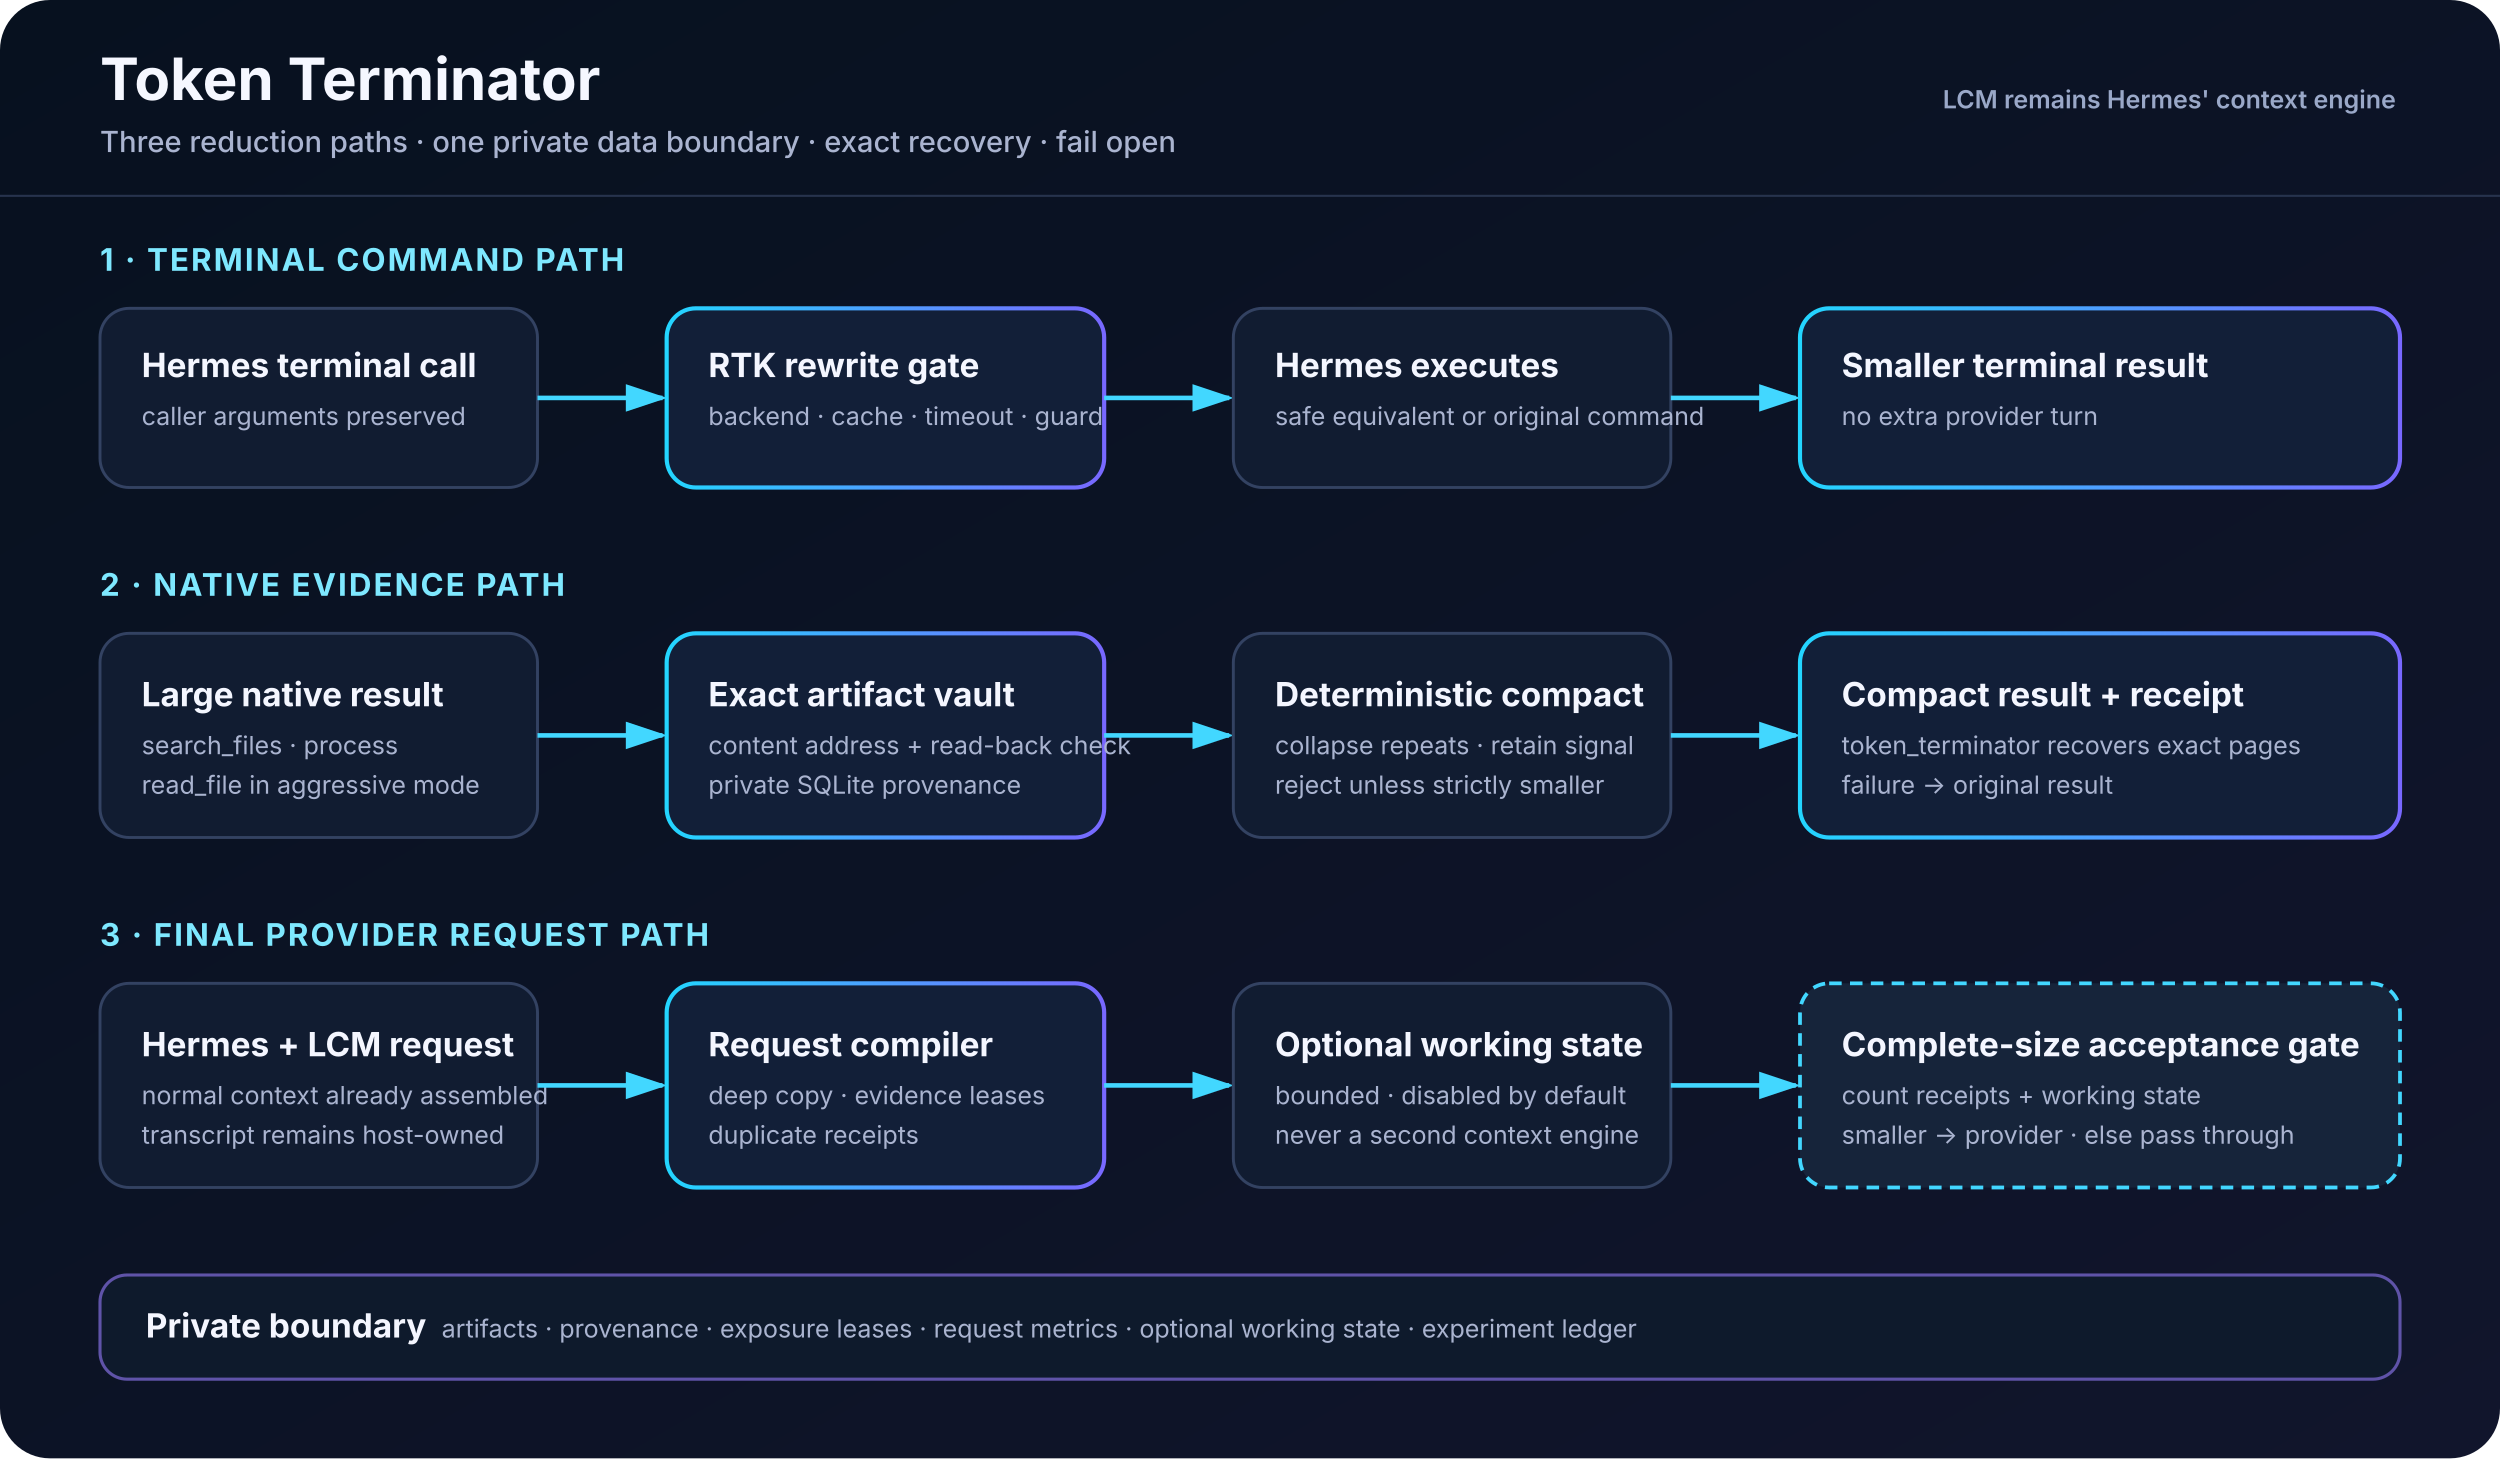
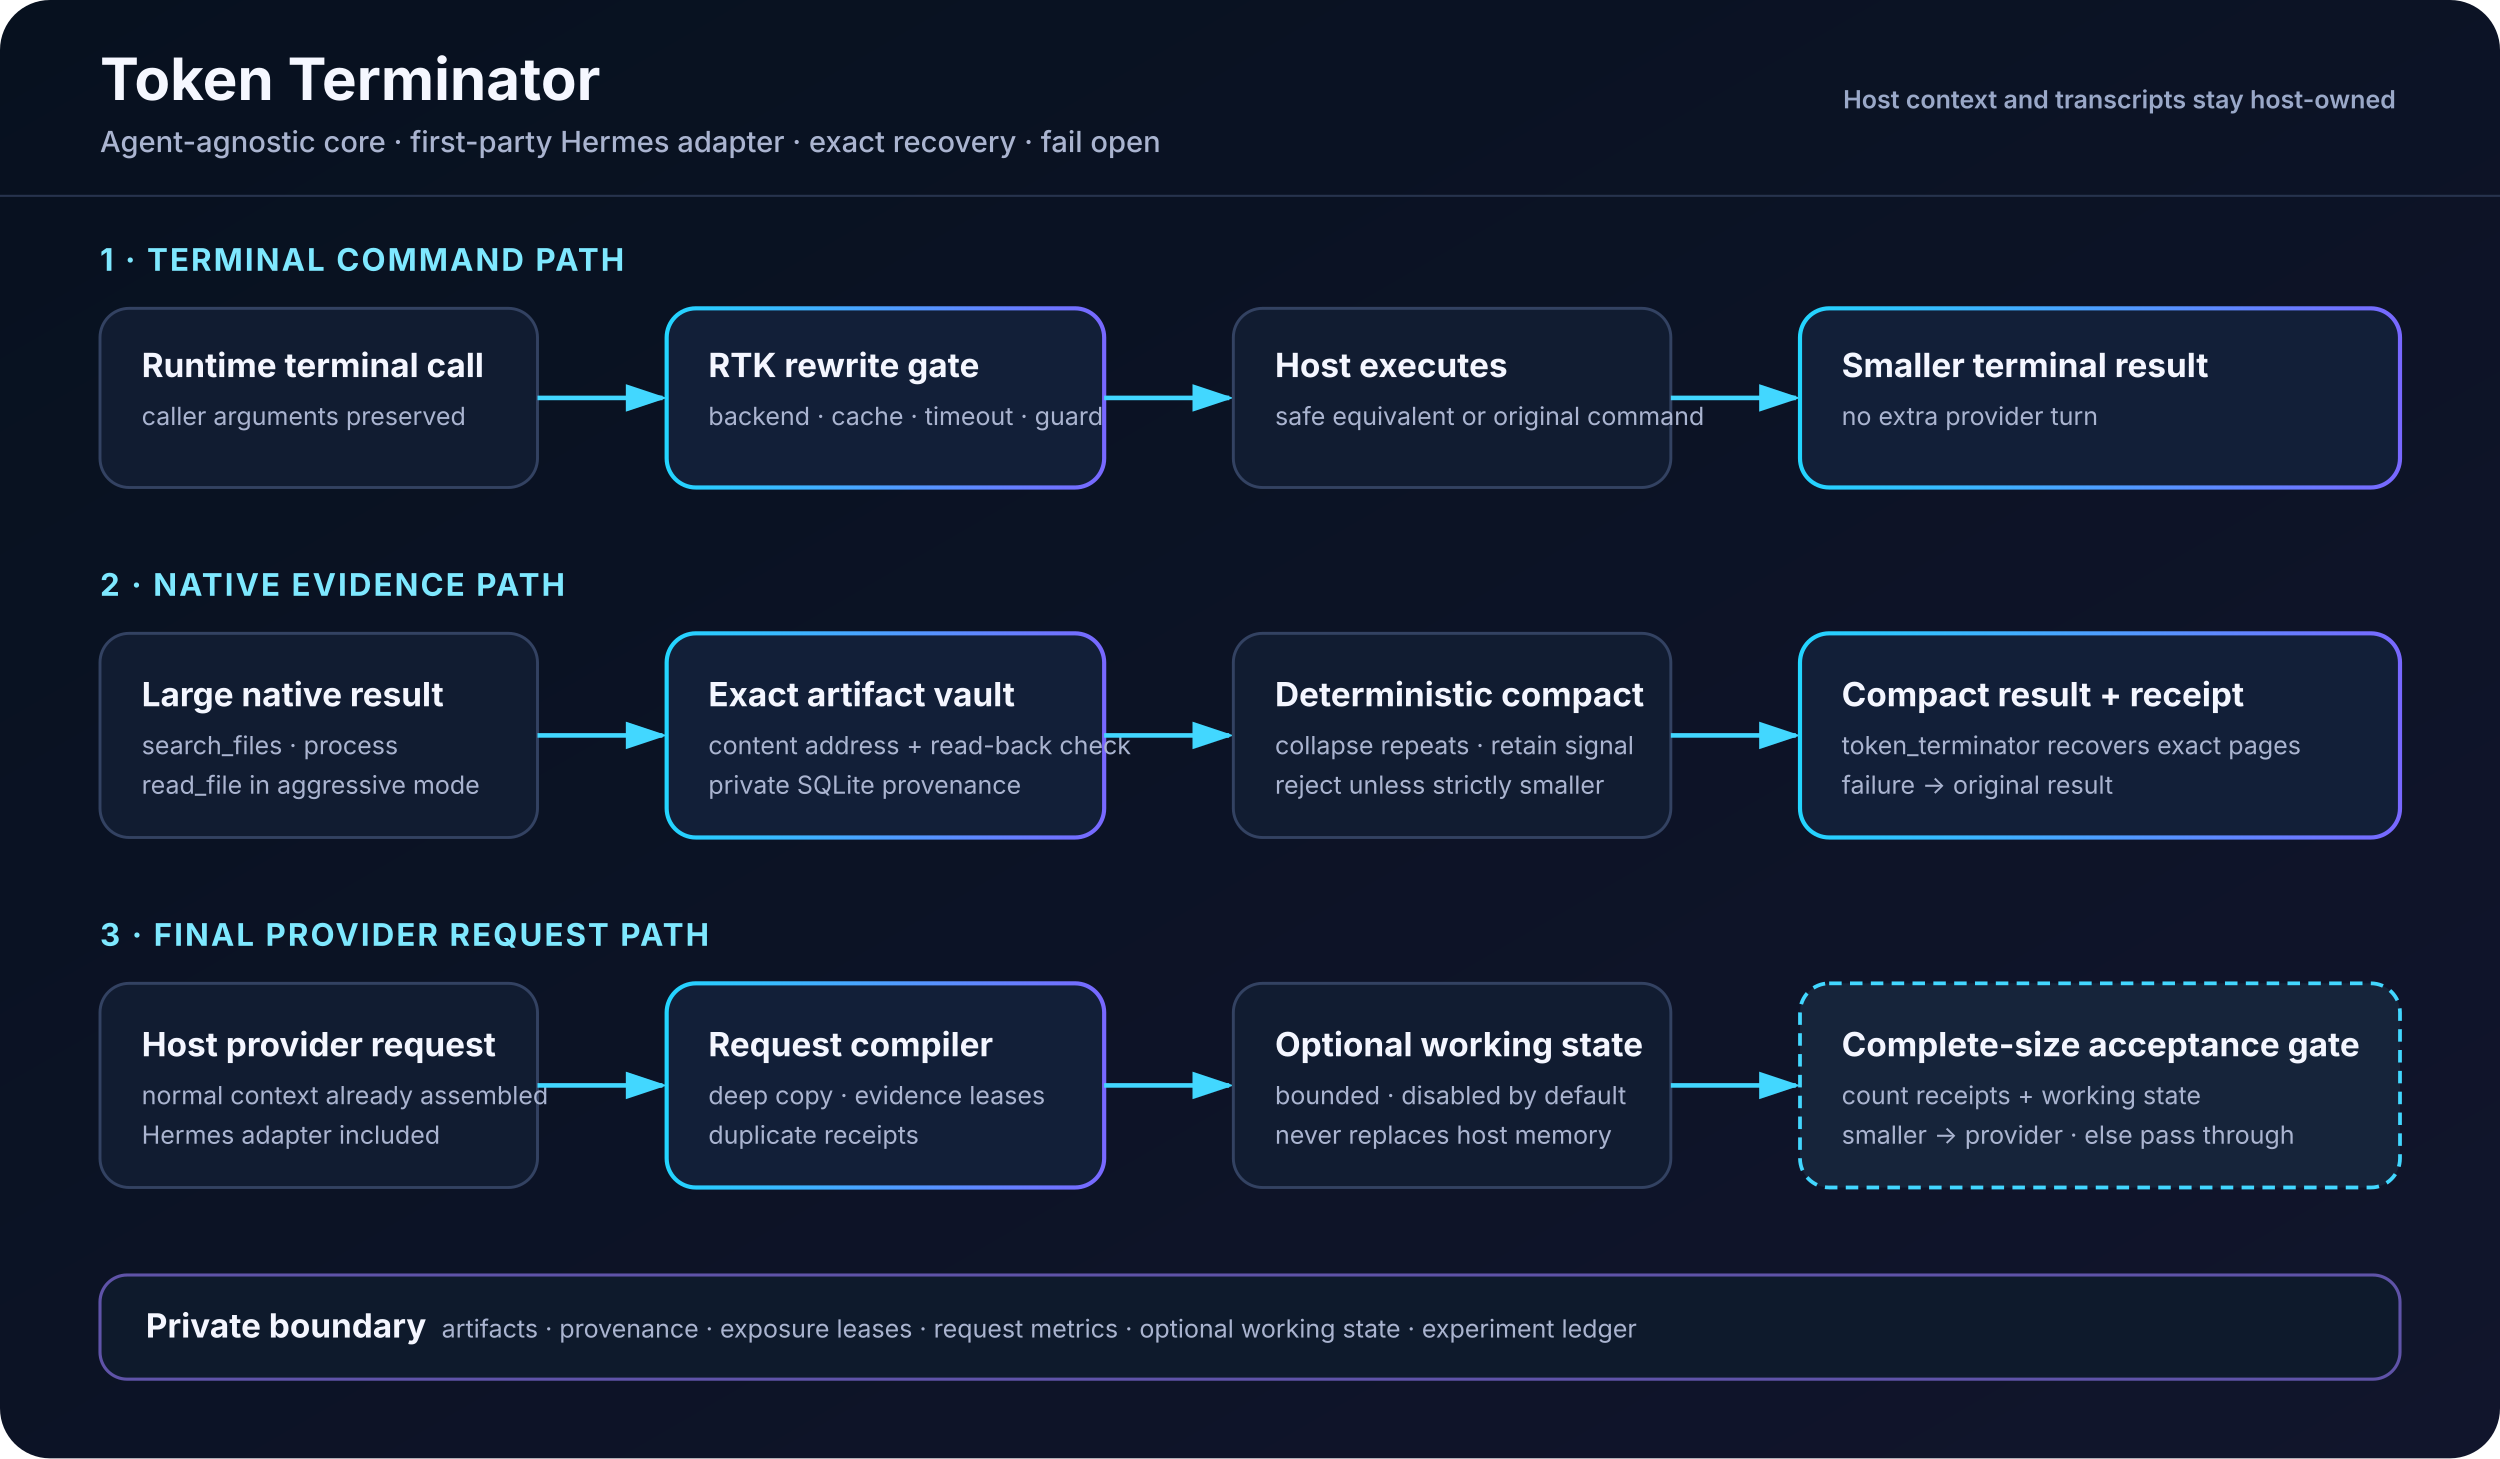
<svg xmlns="http://www.w3.org/2000/svg" width="1200" height="700" viewBox="0 0 1200 700" role="img" aria-labelledby="title desc">
  <defs>
    <linearGradient id="bg" x1="0" y1="0" x2="1" y2="1">
      <stop offset="0" stop-color="#07111f" />
      <stop offset="1" stop-color="#11152c" />
    </linearGradient>
    <linearGradient id="accent" x1="0" y1="0" x2="1" y2="0">
      <stop offset="0" stop-color="#23d5ff" />
      <stop offset="1" stop-color="#7868ff" />
    </linearGradient>
    <marker id="arrow" markerWidth="10" markerHeight="10" refX="8" refY="3" orient="auto" markerUnits="strokeWidth">
      <path d="M0,0 L0,6 L9,3 z" fill="#42d7ff" />
    </marker>
    <style>
      .heading { font: 700 28px ui-sans-serif,system-ui,-apple-system,"Segoe UI",sans-serif; fill: #f5f7ff; }
      .subheading { font: 500 14px ui-sans-serif,system-ui,-apple-system,"Segoe UI",sans-serif; fill: #aab4d0; }
      .lane { font: 700 15px ui-sans-serif,system-ui,-apple-system,"Segoe UI",sans-serif; fill: #7ee8ff; letter-spacing: 1px; }
      .box-title { font: 700 16px ui-sans-serif,system-ui,-apple-system,"Segoe UI",sans-serif; fill: #f4f6ff; }
      .box-sub { font: 400 12px ui-sans-serif,system-ui,-apple-system,"Segoe UI",sans-serif; fill: #aab4d0; }
      .small { font: 600 12px ui-sans-serif,system-ui,-apple-system,"Segoe UI",sans-serif; fill: #9aa8c8; }
      .box { fill: #111c31; stroke: #334262; stroke-width: 1.4; }
      .key { fill: #121f38; stroke: url(#accent); stroke-width: 2; }
      .gate { fill: #16243a; stroke: #42d7ff; stroke-width: 1.8; stroke-dasharray: 6 4; }
      .flow { fill: none; stroke: #42d7ff; stroke-width: 2.2; marker-end: url(#arrow); }
      .private { fill: none; stroke: #8a7cff; stroke-width: 1.8; marker-end: url(#arrow); }
    </style>
  </defs>
  <rect width="1200" height="700" rx="24" fill="url(#bg)" />
  <path d="M0 94 H1200" stroke="#27334d" />
  <text x="48" y="48" class="heading">Token Terminator</text>
-   <text x="48" y="73" class="subheading">Three reduction paths · one private data boundary · exact recovery · fail open</text>
-   <text x="1150" y="52" text-anchor="end" class="small">LCM remains Hermes' context engine</text>
+   <text x="48" y="73" class="subheading">Agent-agnostic core · first-party Hermes adapter · exact recovery · fail open</text>
+   <text x="1150" y="52" text-anchor="end" class="small">Host context and transcripts stay host-owned</text>
  <text x="48" y="130" class="lane">1 · TERMINAL COMMAND PATH</text>
  <rect x="48" y="148" width="210" height="86" rx="14" class="box" />
-   <text x="68" y="181" class="box-title">Hermes terminal call</text>
+   <text x="68" y="181" class="box-title">Runtime terminal call</text>
  <text x="68" y="204" class="box-sub">caller arguments preserved</text>
  <path d="M258 191 H318" class="flow" />
  <rect x="320" y="148" width="210" height="86" rx="14" class="key" />
  <text x="340" y="181" class="box-title">RTK rewrite gate</text>
  <text x="340" y="204" class="box-sub">backend · cache · timeout · guard</text>
  <path d="M530 191 H590" class="flow" />
  <rect x="592" y="148" width="210" height="86" rx="14" class="box" />
-   <text x="612" y="181" class="box-title">Hermes executes</text>
+   <text x="612" y="181" class="box-title">Host executes</text>
  <text x="612" y="204" class="box-sub">safe equivalent or original command</text>
  <path d="M802 191 H862" class="flow" />
  <rect x="864" y="148" width="288" height="86" rx="14" class="key" />
  <text x="884" y="181" class="box-title">Smaller terminal result</text>
  <text x="884" y="204" class="box-sub">no extra provider turn</text>
  <text x="48" y="286" class="lane">2 · NATIVE EVIDENCE PATH</text>
  <rect x="48" y="304" width="210" height="98" rx="14" class="box" />
  <text x="68" y="339" class="box-title">Large native result</text>
  <text x="68" y="362" class="box-sub">search_files · process</text>
  <text x="68" y="381" class="box-sub">read_file in aggressive mode</text>
  <path d="M258 353 H318" class="flow" />
  <rect x="320" y="304" width="210" height="98" rx="14" class="key" />
  <text x="340" y="339" class="box-title">Exact artifact vault</text>
  <text x="340" y="362" class="box-sub">content address + read-back check</text>
  <text x="340" y="381" class="box-sub">private SQLite provenance</text>
  <path d="M530 353 H590" class="flow" />
  <rect x="592" y="304" width="210" height="98" rx="14" class="box" />
  <text x="612" y="339" class="box-title">Deterministic compact</text>
  <text x="612" y="362" class="box-sub">collapse repeats · retain signal</text>
  <text x="612" y="381" class="box-sub">reject unless strictly smaller</text>
  <path d="M802 353 H862" class="flow" />
  <rect x="864" y="304" width="288" height="98" rx="14" class="key" />
  <text x="884" y="339" class="box-title">Compact result + receipt</text>
  <text x="884" y="362" class="box-sub">token_terminator recovers exact pages</text>
  <text x="884" y="381" class="box-sub">failure → original result</text>
  <text x="48" y="454" class="lane">3 · FINAL PROVIDER REQUEST PATH</text>
  <rect x="48" y="472" width="210" height="98" rx="14" class="box" />
-   <text x="68" y="507" class="box-title">Hermes + LCM request</text>
+   <text x="68" y="507" class="box-title">Host provider request</text>
  <text x="68" y="530" class="box-sub">normal context already assembled</text>
-   <text x="68" y="549" class="box-sub">transcript remains host-owned</text>
+   <text x="68" y="549" class="box-sub">Hermes adapter included</text>
  <path d="M258 521 H318" class="flow" />
  <rect x="320" y="472" width="210" height="98" rx="14" class="key" />
  <text x="340" y="507" class="box-title">Request compiler</text>
  <text x="340" y="530" class="box-sub">deep copy · evidence leases</text>
  <text x="340" y="549" class="box-sub">duplicate receipts</text>
  <path d="M530 521 H590" class="flow" />
  <rect x="592" y="472" width="210" height="98" rx="14" class="box" />
  <text x="612" y="507" class="box-title">Optional working state</text>
  <text x="612" y="530" class="box-sub">bounded · disabled by default</text>
-   <text x="612" y="549" class="box-sub">never a second context engine</text>
+   <text x="612" y="549" class="box-sub">never replaces host memory</text>
  <path d="M802 521 H862" class="flow" />
  <rect x="864" y="472" width="288" height="98" rx="14" class="gate" />
  <text x="884" y="507" class="box-title">Complete-size acceptance gate</text>
  <text x="884" y="530" class="box-sub">count receipts + working state</text>
  <text x="884" y="549" class="box-sub">smaller → provider · else pass through</text>
  <rect x="48" y="612" width="1104" height="50" rx="13" fill="#0e1a2c" stroke="#5f53a8" stroke-width="1.5" />
  <text x="70" y="642" class="box-title">Private boundary</text>
  <text x="212" y="642" class="box-sub">artifacts · provenance · exposure leases · request metrics · optional working state · experiment ledger</text>
</svg>
